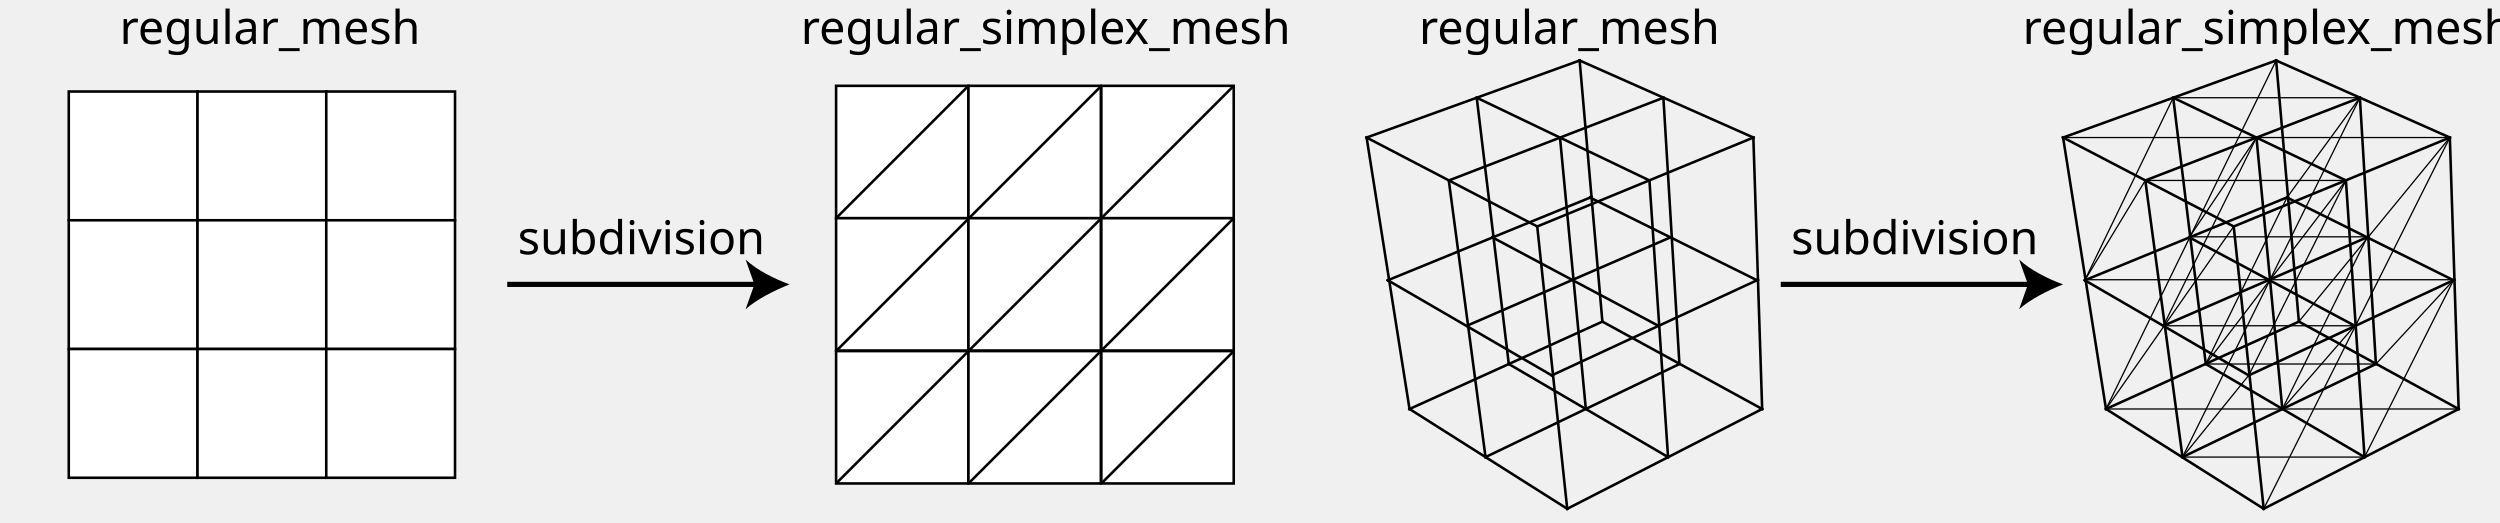
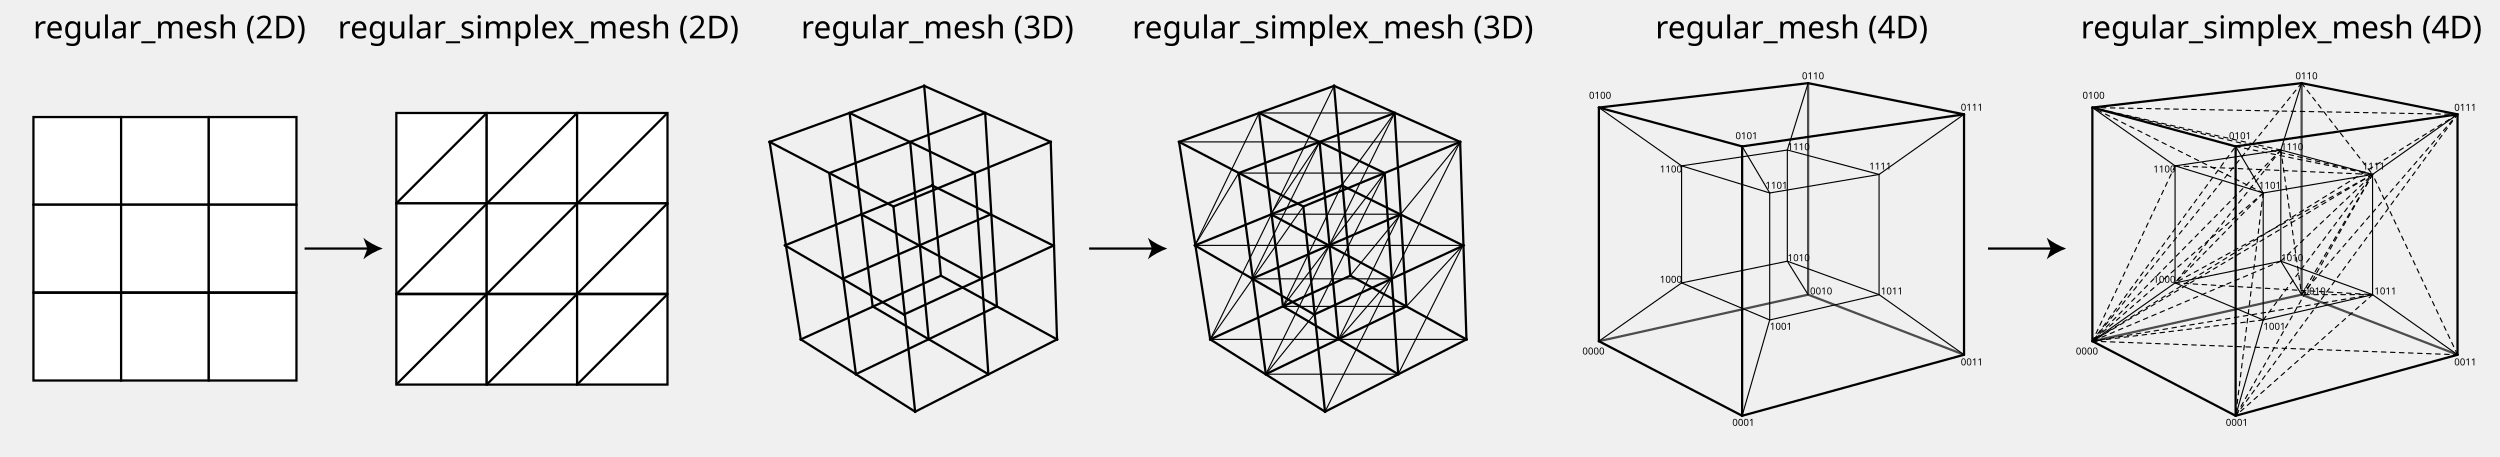
- <svg xmlns="http://www.w3.org/2000/svg" version="1.1" id="Layer_1" x="0px" y="0px" viewBox="0 0 483.5 101" style="enable-background:new 0 0 483.5 101;" xml:space="preserve">
+ <svg xmlns="http://www.w3.org/2000/svg" version="1.1" id="Layer_1" x="0px" y="0px" viewBox="0 0 553.2 101" style="enable-background:new 0 0 553.2 101;" xml:space="preserve">
  <style type="text/css">
	.st0{fill:#FFFFFF;stroke:#000000;stroke-width:0.5;stroke-miterlimit:10;}
	.st1{fill:none;stroke:#000000;stroke-width:0.5;stroke-miterlimit:10;}
- 	.st2{fill:none;stroke:#000000;stroke-miterlimit:10;}
- 	.st3{font-family:'ArialMT';}
- 	.st4{font-size:9px;}
- 	.st5{fill:none;stroke:#000000;stroke-width:0.5;stroke-linecap:square;stroke-miterlimit:10;}
- 	.st6{fill:none;stroke:#000000;stroke-width:0.25;stroke-linecap:square;stroke-miterlimit:10;}
+ 	.st2{font-family:'ArialMT';}
+ 	.st3{font-size:7px;}
+ 	.st4{fill:none;stroke:#000000;stroke-width:0.5;stroke-linecap:square;stroke-miterlimit:10;}
+ 	.st5{fill:none;stroke:#000000;stroke-width:0.25;stroke-linecap:square;stroke-miterlimit:10;}
+ 	.st6{font-family:'MyriadPro-Regular';}
+ 	.st7{font-size:2.15px;}
+ 	.st8{fill:none;stroke:#4D4D4D;stroke-width:0.5;stroke-linecap:round;stroke-miterlimit:10;}
+ 	.st9{fill:none;stroke:#000000;stroke-width:0.5;stroke-linecap:round;stroke-miterlimit:10;}
+ 	.st10{fill:none;stroke:#000000;stroke-width:0.25;stroke-linecap:round;stroke-miterlimit:10;}
+ 	.st11{fill:none;stroke:#000000;stroke-width:0.25;stroke-linecap:round;stroke-miterlimit:10;stroke-dasharray:1;}
</style>
  <g>
-     <rect x="13.3" y="17.7" class="st0" width="24.9" height="24.9" />
-     <rect x="38.2" y="17.7" class="st0" width="24.9" height="24.9" />
-     <rect x="63.1" y="17.7" class="st0" width="24.9" height="24.9" />
-     <rect x="13.3" y="42.6" class="st0" width="24.9" height="24.9" />
-     <rect x="38.2" y="42.6" class="st0" width="24.9" height="24.9" />
-     <rect x="63.1" y="42.6" class="st0" width="24.9" height="24.9" />
-     <rect x="13.3" y="67.5" class="st0" width="24.9" height="24.9" />
-     <rect x="38.2" y="67.5" class="st0" width="24.9" height="24.9" />
-     <rect x="63.1" y="67.5" class="st0" width="24.9" height="24.9" />
-   </g>
-   <g>
-     <rect x="161.7" y="16.6" class="st0" width="25.6" height="25.6" />
-     <rect x="187.3" y="16.6" class="st0" width="25.6" height="25.6" />
-     <rect x="213" y="16.6" class="st0" width="25.6" height="25.6" />
-     <rect x="161.7" y="42.2" class="st0" width="25.6" height="25.6" />
-     <rect x="187.3" y="42.2" class="st0" width="25.6" height="25.6" />
-     <rect x="213" y="42.2" class="st0" width="25.6" height="25.6" />
-     <rect x="161.7" y="67.9" class="st0" width="25.6" height="25.6" />
-     <rect x="187.3" y="67.9" class="st0" width="25.6" height="25.6" />
-     <rect x="213" y="67.9" class="st0" width="25.6" height="25.6" />
-     <line class="st1" x1="238.6" y1="16.6" x2="161.7" y2="93.5" />
-     <line class="st1" x1="187.3" y1="93.5" x2="238.6" y2="42.2" />
-     <line class="st1" x1="161.7" y1="67.9" x2="213" y2="16.6" />
-     <line class="st1" x1="213" y1="93.5" x2="238.6" y2="67.9" />
-     <line class="st1" x1="161.7" y1="42.2" x2="187.3" y2="16.6" />
-   </g>
-   <g>
-     <g>
+     <rect x="7.4" y="25.9" class="st0" width="19.4" height="19.4" />
+     <rect x="26.8" y="25.9" class="st0" width="19.4" height="19.4" />
+     <rect x="46.2" y="25.9" class="st0" width="19.4" height="19.4" />
+     <rect x="7.4" y="45.3" class="st0" width="19.4" height="19.4" />
+     <rect x="26.8" y="45.3" class="st0" width="19.4" height="19.4" />
+     <rect x="46.2" y="45.3" class="st0" width="19.4" height="19.4" />
+     <rect x="7.4" y="64.8" class="st0" width="19.4" height="19.4" />
+     <rect x="26.8" y="64.8" class="st0" width="19.4" height="19.4" />
+     <rect x="46.2" y="64.8" class="st0" width="19.4" height="19.4" />
+   </g>
+   <g>
+     <rect x="87.7" y="25" class="st0" width="20" height="20" />
+     <rect x="107.7" y="25" class="st0" width="20" height="20" />
+     <rect x="127.7" y="25" class="st0" width="20" height="20" />
+     <rect x="87.7" y="45" class="st0" width="20" height="20" />
+     <rect x="107.7" y="45" class="st0" width="20" height="20" />
+     <rect x="127.7" y="45" class="st0" width="20" height="20" />
+     <rect x="87.7" y="65.1" class="st0" width="20" height="20" />
+     <rect x="107.7" y="65.1" class="st0" width="20" height="20" />
+     <rect x="127.7" y="65.1" class="st0" width="20" height="20" />
+     <line class="st1" x1="147.7" y1="25" x2="87.7" y2="85.1" />
+     <line class="st1" x1="107.7" y1="85.1" x2="147.7" y2="45" />
+     <line class="st1" x1="87.7" y1="65.1" x2="127.7" y2="25" />
+     <line class="st1" x1="127.7" y1="85.1" x2="147.7" y2="65.1" />
+     <line class="st1" x1="87.7" y1="45" x2="107.7" y2="25" />
+   </g>
+   <g>
+     <g>
+       <text transform="matrix(1 0 0 1 7.3298 8.4998)" class="st2 st3">regular_mesh (2D)</text>
+     </g>
+   </g>
+   <g>
+     <g>
+       <text transform="matrix(1 0 0 1 74.7283 8.4998)" class="st2 st3">regular_simplex_mesh (2D)</text>
+     </g>
+   </g>
+   <g>
+     <g>
+       <text transform="matrix(1 0 0 1 177.2499 8.4998)" class="st2 st3">regular_mesh (3D)</text>
+     </g>
+   </g>
+   <g>
+     <g>
+       <text transform="matrix(1 0 0 1 366.2884 8.4998)" class="st2 st3">regular_mesh (4D)</text>
+     </g>
+   </g>
+   <g>
+     <g>
+       <text transform="matrix(1 0 0 1 250.5239 8.4998)" class="st2 st3">regular_simplex_mesh (3D)</text>
+     </g>
+   </g>
+   <g>
+     <g>
+       <text transform="matrix(1 0 0 1 460.4238 8.4998)" class="st2 st3">regular_simplex_mesh (4D)</text>
+     </g>
+   </g>
+   <g>
+     <line class="st4" x1="204.5" y1="19" x2="232.5" y2="31.4" />
+     <line class="st4" x1="206.2" y1="41" x2="233" y2="54.3" />
+     <line class="st4" x1="208.2" y1="61" x2="233.9" y2="75.1" />
+     <line class="st4" x1="188" y1="25" x2="215.7" y2="38.3" />
+     <line class="st4" x1="190.5" y1="47.4" x2="217.2" y2="61.7" />
+     <line class="st4" x1="193.1" y1="67.8" x2="218.7" y2="82.8" />
+     <g>
+       <line class="st4" x1="170.3" y1="31.4" x2="204.5" y2="19" />
+       <line class="st4" x1="208.2" y1="61" x2="204.5" y2="19" />
+       <line class="st4" x1="177.2" y1="75.1" x2="208.2" y2="61" />
+       <line class="st4" x1="170.3" y1="31.4" x2="177.2" y2="75.1" />
+       <line class="st4" x1="188" y1="25" x2="193.1" y2="67.8" />
+       <line class="st4" x1="173.7" y1="54.3" x2="206.4" y2="41" />
+       <line class="st4" x1="183.5" y1="38.3" x2="218" y2="25" />
+       <line class="st4" x1="220.6" y1="67.8" x2="218" y2="25" />
+       <line class="st4" x1="189.4" y1="82.8" x2="220.6" y2="67.8" />
+       <line class="st4" x1="183.5" y1="38.3" x2="189.4" y2="82.8" />
+       <line class="st4" x1="201.4" y1="31.4" x2="205.5" y2="75.1" />
+       <line class="st4" x1="186.4" y1="61.7" x2="219.3" y2="47.4" />
+       <line class="st4" x1="197.7" y1="45.7" x2="232.5" y2="31.4" />
+       <line class="st4" x1="233.9" y1="75.1" x2="232.5" y2="31.4" />
+       <line class="st4" x1="202.5" y1="91.1" x2="233.9" y2="75.1" />
+       <line class="st4" x1="197.7" y1="45.7" x2="202.5" y2="91.1" />
+       <line class="st4" x1="215.7" y1="38.3" x2="218.7" y2="82.8" />
+       <line class="st4" x1="200" y1="69.6" x2="233.2" y2="54.3" />
+     </g>
+     <line class="st4" x1="170.3" y1="31.4" x2="197.7" y2="45.7" />
+     <line class="st4" x1="173.7" y1="54.3" x2="200" y2="69.6" />
+     <line class="st4" x1="177.2" y1="75.1" x2="202.5" y2="91.1" />
+   </g>
+   <g>
+     <line class="st5" x1="296.9" y1="41" x2="308.6" y2="25" />
+     <line class="st5" x1="298.8" y1="61" x2="323.1" y2="31.4" />
+     <line class="st5" x1="311.2" y1="67.8" x2="323.7" y2="54.3" />
+     <line class="st4" x1="295.2" y1="19" x2="323.1" y2="31.4" />
+     <line class="st4" x1="296.9" y1="41" x2="323.7" y2="54.3" />
+     <line class="st4" x1="298.8" y1="61" x2="324.5" y2="75.1" />
+     <line class="st4" x1="278.6" y1="25" x2="306.4" y2="38.3" />
+     <line class="st4" x1="281.2" y1="47.4" x2="307.8" y2="61.7" />
+     <line class="st4" x1="283.9" y1="67.8" x2="309.4" y2="82.8" />
+     <g>
+       <line class="st4" x1="260.9" y1="31.4" x2="295.2" y2="19" />
+       <line class="st4" x1="298.8" y1="61" x2="295.2" y2="19" />
+       <line class="st4" x1="267.8" y1="75.1" x2="298.8" y2="61" />
+       <line class="st4" x1="260.9" y1="31.4" x2="267.8" y2="75.1" />
+       <line class="st4" x1="278.6" y1="25" x2="283.9" y2="67.8" />
+       <line class="st4" x1="264.4" y1="54.3" x2="297.1" y2="41" />
+       <line class="st4" x1="274.1" y1="38.3" x2="308.6" y2="25" />
+       <line class="st4" x1="311.2" y1="67.8" x2="308.6" y2="25" />
+       <line class="st4" x1="280.1" y1="82.8" x2="311.2" y2="67.8" />
+       <line class="st4" x1="274.1" y1="38.3" x2="280.1" y2="82.8" />
+       <line class="st4" x1="292" y1="31.4" x2="296.2" y2="75.1" />
+       <line class="st4" x1="277" y1="61.7" x2="310" y2="47.4" />
+       <line class="st4" x1="288.4" y1="45.7" x2="323.1" y2="31.4" />
+       <line class="st4" x1="324.5" y1="75.1" x2="323.1" y2="31.4" />
+       <line class="st4" x1="293.2" y1="91.1" x2="324.5" y2="75.1" />
+       <line class="st4" x1="288.4" y1="45.7" x2="293.2" y2="91.1" />
+       <line class="st4" x1="306.4" y1="38.3" x2="309.4" y2="82.8" />
+       <line class="st4" x1="290.8" y1="69.6" x2="323.9" y2="54.3" />
+     </g>
+     <line class="st4" x1="260.9" y1="31.4" x2="288.4" y2="45.7" />
+     <line class="st4" x1="264.4" y1="54.3" x2="290.8" y2="69.6" />
+     <line class="st4" x1="267.8" y1="75.1" x2="293.2" y2="91.1" />
+     <line class="st5" x1="281.2" y1="47.4" x2="292" y2="31.4" />
+     <line class="st5" x1="283.9" y1="67.8" x2="306.4" y2="38.3" />
+     <line class="st5" x1="296.2" y1="75.1" x2="307.8" y2="61.7" />
+     <line class="st5" x1="283.9" y1="67.8" x2="296.9" y2="41" />
+     <line class="st5" x1="267.8" y1="75.1" x2="295.2" y2="19" />
+     <line class="st5" x1="264.4" y1="54.3" x2="278.6" y2="25" />
+     <line class="st5" x1="296.2" y1="75.1" x2="309.8" y2="47.4" />
+     <line class="st5" x1="280.1" y1="82.8" x2="308.6" y2="25" />
+     <line class="st5" x1="277" y1="61.7" x2="292" y2="31.4" />
+     <line class="st5" x1="309.4" y1="82.8" x2="323.7" y2="54.3" />
+     <line class="st5" x1="293.2" y1="91.1" x2="323.1" y2="31.4" />
+     <line class="st5" x1="290.8" y1="69.6" x2="306.4" y2="38.3" />
+     <line class="st5" x1="283.9" y1="67.8" x2="311.2" y2="67.8" />
+     <line class="st5" x1="267.8" y1="75.1" x2="324.5" y2="75.1" />
+     <line class="st5" x1="280.1" y1="82.8" x2="309.4" y2="82.8" />
+     <line class="st5" x1="281.4" y1="47.4" x2="310" y2="47.4" />
+     <line class="st5" x1="264.6" y1="54.3" x2="323.9" y2="54.3" />
+     <line class="st5" x1="277.2" y1="61.7" x2="308" y2="61.7" />
+     <line class="st5" x1="278.6" y1="25" x2="308.6" y2="25" />
+     <line class="st5" x1="260.9" y1="31.4" x2="323.1" y2="31.4" />
+     <line class="st5" x1="274.1" y1="38.3" x2="306.4" y2="38.3" />
+     <line class="st5" x1="264.4" y1="54.3" x2="274.1" y2="38.3" />
+     <line class="st5" x1="267.8" y1="75.1" x2="288.4" y2="45.7" />
+     <line class="st5" x1="280.1" y1="82.8" x2="290.8" y2="69.6" />
+   </g>
+   <g>
+     <g>
+       <line class="st1" x1="439.9" y1="55" x2="454.2" y2="55" />
      <g>
-         <line class="st2" x1="98.1" y1="55" x2="146.7" y2="55" />
-         <g>
-           <path d="M152.7,55c-2.8,1.1-6.4,2.9-8.5,4.8l1.7-4.8l-1.7-4.8C146.3,52.2,149.9,54,152.7,55z" />
-         </g>
+         <path d="M457.2,55c-1.4,0.5-3.2,1.4-4.3,2.4l0.9-2.4l-0.9-2.4C454.1,53.6,455.8,54.5,457.2,55z" />
      </g>
    </g>
-     <text transform="matrix(1 0 0 1 100.1373 49.1665)" class="st3 st4">subdivision</text>
-   </g>
-   <g>
-     <g>
+   </g>
+   <g>
+     <g>
+       <line class="st1" x1="241" y1="55" x2="255.3" y2="55" />
      <g>
-         <line class="st2" x1="344.4" y1="55" x2="393" y2="55" />
-         <g>
-           <path d="M399,55c-2.8,1.1-6.4,2.9-8.5,4.8l1.7-4.8l-1.7-4.8C392.6,52.2,396.2,54,399,55z" />
-         </g>
+         <path d="M258.3,55c-1.4,0.5-3.2,1.4-4.3,2.4l0.9-2.4l-0.9-2.4C255.1,53.6,256.9,54.5,258.3,55z" />
      </g>
    </g>
-     <text transform="matrix(1 0 0 1 346.4117 49.1665)" class="st3 st4">subdivision</text>
-   </g>
-   <g>
-     <text transform="matrix(1 0 0 1 23.1359 8.4998)" class="st3 st4">regular_mesh</text>
-   </g>
-   <g>
-     <text transform="matrix(1 0 0 1 154.8797 8.4998)" class="st3 st4">regular_simplex_mesh</text>
-   </g>
-   <g>
-     <text transform="matrix(1 0 0 1 274.4415 8.4998)" class="st3 st4">regular_mesh</text>
-   </g>
-   <g>
-     <text transform="matrix(1 0 0 1 391.1853 8.4998)" class="st3 st4">regular_simplex_mesh</text>
-   </g>
-   <g>
-     <line class="st5" x1="305.5" y1="11.7" x2="339.1" y2="26.6" />
-     <line class="st5" x1="307.5" y1="38.2" x2="339.8" y2="54.2" />
-     <line class="st5" x1="309.9" y1="62.2" x2="340.8" y2="79.1" />
-     <line class="st5" x1="285.6" y1="18.9" x2="319" y2="34.9" />
-     <line class="st5" x1="288.6" y1="45.9" x2="320.7" y2="63" />
-     <line class="st5" x1="291.8" y1="70.4" x2="322.6" y2="88.4" />
-     <g>
-       <line class="st5" x1="264.3" y1="26.6" x2="305.5" y2="11.7" />
-       <line class="st5" x1="309.9" y1="62.2" x2="305.5" y2="11.7" />
-       <line class="st5" x1="272.6" y1="79.1" x2="309.9" y2="62.2" />
-       <line class="st5" x1="264.3" y1="26.6" x2="272.6" y2="79.1" />
-       <line class="st5" x1="285.6" y1="18.9" x2="291.8" y2="70.4" />
-       <line class="st5" x1="268.4" y1="54.2" x2="307.8" y2="38.1" />
-       <line class="st5" x1="280.2" y1="34.9" x2="321.7" y2="18.9" />
-       <line class="st5" x1="324.8" y1="70.4" x2="321.7" y2="18.9" />
-       <line class="st5" x1="287.3" y1="88.4" x2="324.8" y2="70.4" />
-       <line class="st5" x1="280.2" y1="34.9" x2="287.3" y2="88.4" />
-       <line class="st5" x1="301.7" y1="26.6" x2="306.7" y2="79.1" />
-       <line class="st5" x1="283.7" y1="63" x2="323.3" y2="45.8" />
-       <line class="st5" x1="297.3" y1="43.8" x2="339.1" y2="26.6" />
-       <line class="st5" x1="340.8" y1="79.1" x2="339.1" y2="26.6" />
-       <line class="st5" x1="303.1" y1="98.4" x2="340.8" y2="79.1" />
-       <line class="st5" x1="297.3" y1="43.8" x2="303.1" y2="98.4" />
-       <line class="st5" x1="319" y1="34.9" x2="322.6" y2="88.4" />
-       <line class="st5" x1="300.1" y1="72.6" x2="340" y2="54.1" />
-     </g>
-     <line class="st5" x1="264.3" y1="26.6" x2="297.3" y2="43.8" />
-     <line class="st5" x1="268.4" y1="54.2" x2="300.1" y2="72.6" />
-     <line class="st5" x1="272.6" y1="79.1" x2="303.1" y2="98.4" />
-   </g>
-   <g>
-     <line class="st6" x1="442.3" y1="38.2" x2="456.4" y2="18.9" />
-     <line class="st6" x1="444.6" y1="62.2" x2="473.8" y2="26.6" />
-     <line class="st6" x1="459.5" y1="70.4" x2="474.5" y2="54.2" />
-     <line class="st5" x1="440.2" y1="11.7" x2="473.8" y2="26.6" />
-     <line class="st5" x1="442.3" y1="38.2" x2="474.5" y2="54.2" />
-     <line class="st5" x1="444.6" y1="62.2" x2="475.5" y2="79.1" />
-     <line class="st5" x1="420.3" y1="18.9" x2="453.7" y2="34.9" />
-     <line class="st5" x1="423.4" y1="45.9" x2="455.4" y2="63" />
-     <line class="st5" x1="426.6" y1="70.4" x2="457.3" y2="88.4" />
-     <g>
-       <line class="st5" x1="399" y1="26.6" x2="440.2" y2="11.7" />
-       <line class="st5" x1="444.6" y1="62.2" x2="440.2" y2="11.7" />
-       <line class="st5" x1="407.3" y1="79.1" x2="444.6" y2="62.2" />
-       <line class="st5" x1="399" y1="26.6" x2="407.3" y2="79.1" />
-       <line class="st5" x1="420.3" y1="18.9" x2="426.6" y2="70.4" />
-       <line class="st5" x1="403.2" y1="54.2" x2="442.5" y2="38.1" />
-       <line class="st5" x1="414.9" y1="34.9" x2="456.4" y2="18.9" />
-       <line class="st5" x1="459.5" y1="70.4" x2="456.4" y2="18.9" />
-       <line class="st5" x1="422.1" y1="88.4" x2="459.5" y2="70.4" />
-       <line class="st5" x1="414.9" y1="34.9" x2="422.1" y2="88.4" />
-       <line class="st5" x1="436.4" y1="26.6" x2="441.4" y2="79.1" />
-       <line class="st5" x1="418.4" y1="63" x2="458" y2="45.8" />
-       <line class="st5" x1="432" y1="43.8" x2="473.8" y2="26.6" />
-       <line class="st5" x1="475.5" y1="79.1" x2="473.8" y2="26.6" />
-       <line class="st5" x1="437.8" y1="98.4" x2="475.5" y2="79.1" />
-       <line class="st5" x1="432" y1="43.8" x2="437.8" y2="98.4" />
-       <line class="st5" x1="453.7" y1="34.9" x2="457.3" y2="88.4" />
-       <line class="st5" x1="434.9" y1="72.6" x2="474.7" y2="54.1" />
-     </g>
-     <line class="st5" x1="399" y1="26.6" x2="432" y2="43.8" />
-     <line class="st5" x1="403.2" y1="54.2" x2="434.9" y2="72.6" />
-     <line class="st5" x1="407.3" y1="79.1" x2="437.8" y2="98.4" />
-     <line class="st6" x1="423.4" y1="45.9" x2="436.4" y2="26.6" />
-     <line class="st6" x1="426.6" y1="70.4" x2="453.7" y2="34.9" />
-     <line class="st6" x1="441.4" y1="79.1" x2="455.4" y2="63" />
-     <line class="st6" x1="426.6" y1="70.4" x2="442.3" y2="38.2" />
-     <line class="st6" x1="407.3" y1="79.1" x2="440.2" y2="11.7" />
-     <line class="st6" x1="403.2" y1="54.2" x2="420.3" y2="18.9" />
-     <line class="st6" x1="441.4" y1="79.1" x2="457.8" y2="45.9" />
-     <line class="st6" x1="422.1" y1="88.4" x2="456.4" y2="18.9" />
-     <line class="st6" x1="418.4" y1="63" x2="436.4" y2="26.6" />
-     <line class="st6" x1="457.3" y1="88.4" x2="474.5" y2="54.2" />
-     <line class="st6" x1="437.8" y1="98.4" x2="473.8" y2="26.6" />
-     <line class="st6" x1="434.9" y1="72.6" x2="453.7" y2="34.9" />
-     <line class="st6" x1="426.6" y1="70.4" x2="459.5" y2="70.4" />
-     <line class="st6" x1="407.3" y1="79.1" x2="475.5" y2="79.1" />
-     <line class="st6" x1="422.1" y1="88.4" x2="457.3" y2="88.4" />
-     <line class="st6" x1="423.6" y1="45.8" x2="458" y2="45.8" />
-     <line class="st6" x1="403.4" y1="54.1" x2="474.7" y2="54.1" />
-     <line class="st6" x1="418.6" y1="63" x2="455.6" y2="63" />
-     <line class="st6" x1="420.3" y1="18.9" x2="456.4" y2="18.9" />
-     <line class="st6" x1="399" y1="26.6" x2="473.8" y2="26.6" />
-     <line class="st6" x1="414.9" y1="34.9" x2="453.7" y2="34.9" />
-     <line class="st6" x1="403.2" y1="54.2" x2="414.9" y2="34.9" />
-     <line class="st6" x1="407.3" y1="79.1" x2="432" y2="43.8" />
-     <line class="st6" x1="422.1" y1="88.4" x2="434.9" y2="72.6" />
+   </g>
+   <g>
+     <g>
+       <line class="st1" x1="67.4" y1="55" x2="81.7" y2="55" />
+       <g>
+         <path d="M84.7,55c-1.4,0.5-3.2,1.4-4.3,2.4l0.9-2.4l-0.9-2.4C81.5,53.6,83.3,54.5,84.7,55z" />
+       </g>
+     </g>
+   </g>
+   <g>
+     <text transform="matrix(1 0 0 1 433.8681 24.5034)" class="st6 st7">0111</text>
+     <g>
+       <line class="st8" x1="400.1" y1="65.2" x2="434.6" y2="78.5" />
+       <line class="st8" x1="353.8" y1="75.5" x2="400.1" y2="65.2" />
+       <line class="st8" x1="400.1" y1="18.4" x2="400.1" y2="65.2" />
+       <line class="st9" x1="385.5" y1="92" x2="434.6" y2="78.5" />
+       <line class="st9" x1="385.5" y1="92" x2="353.8" y2="75.5" />
+       <line class="st10" x1="372.1" y1="62.6" x2="395.5" y2="57.8" />
+       <line class="st9" x1="385.5" y1="32.4" x2="434.6" y2="25.3" />
+       <line class="st9" x1="400.1" y1="18.4" x2="434.6" y2="25.3" />
+       <line class="st9" x1="353.8" y1="23.8" x2="400.1" y2="18.4" />
+       <line class="st9" x1="385.5" y1="32.4" x2="353.8" y2="23.8" />
+       <line class="st10" x1="415.8" y1="65.2" x2="391.6" y2="70.8" />
+       <line class="st10" x1="395.5" y1="57.8" x2="415.8" y2="65.2" />
+       <line class="st10" x1="391.6" y1="70.8" x2="372.1" y2="62.6" />
+       <line class="st10" x1="372.1" y1="36.7" x2="395.5" y2="33.2" />
+       <line class="st10" x1="415.8" y1="38.6" x2="391.6" y2="42.7" />
+       <line class="st10" x1="395.5" y1="33.2" x2="415.8" y2="38.6" />
+       <line class="st10" x1="391.6" y1="42.7" x2="372.1" y2="36.7" />
+       <line class="st10" x1="372.1" y1="36.7" x2="372.1" y2="62.6" />
+       <line class="st10" x1="391.6" y1="42.7" x2="391.6" y2="70.8" />
+       <line class="st10" x1="395.5" y1="33.2" x2="395.5" y2="57.8" />
+       <line class="st10" x1="415.8" y1="38.6" x2="415.8" y2="65.2" />
+       <line class="st9" x1="434.6" y1="25.3" x2="434.6" y2="78.5" />
+       <line class="st9" x1="385.5" y1="32.4" x2="385.5" y2="92" />
+       <line class="st9" x1="353.8" y1="23.8" x2="353.8" y2="75.5" />
+       <line class="st10" x1="385.5" y1="32.4" x2="391.6" y2="42.7" />
+       <line class="st10" x1="385.5" y1="92" x2="391.6" y2="70.8" />
+       <line class="st10" x1="434.6" y1="78.5" x2="415.8" y2="65.2" />
+       <line class="st10" x1="434.6" y1="25.3" x2="415.8" y2="38.6" />
+       <line class="st10" x1="400.1" y1="18.4" x2="395.5" y2="33.2" />
+       <line class="st10" x1="395.5" y1="57.8" x2="400.1" y2="65.2" />
+       <line class="st10" x1="372.1" y1="36.7" x2="353.8" y2="23.8" />
+       <line class="st10" x1="372.1" y1="62.6" x2="353.8" y2="75.5" />
+     </g>
+     <text transform="matrix(1 0 0 1 350.1367 78.4561)" class="st6 st7">0000</text>
+     <text transform="matrix(1 0 0 1 367.2753 62.582)" class="st6 st7">1000</text>
+     <text transform="matrix(1 0 0 1 391.6279 72.9775)" class="st6 st7">1001</text>
+     <text transform="matrix(1 0 0 1 390.6386 41.7808)" class="st6 st7">1101</text>
+     <text transform="matrix(1 0 0 1 416.1806 65.1582)" class="st6 st7">1011</text>
+     <text transform="matrix(1 0 0 1 395.5536 57.7959)" class="st6 st7">1010</text>
+     <text transform="matrix(1 0 0 1 383.3144 94.2354)" class="st6 st7">0001</text>
+     <text transform="matrix(1 0 0 1 433.8681 80.8555)" class="st6 st7">0011</text>
+     <text transform="matrix(1 0 0 1 400.5224 65.1592)" class="st6 st7">0010</text>
+     <text transform="matrix(1 0 0 1 351.6064 21.8594)" class="st6 st7">0100</text>
+     <text transform="matrix(1 0 0 1 367.2753 38.1699)" class="st6 st7">1100</text>
+     <text transform="matrix(1 0 0 1 384.0185 30.8027)" class="st6 st7">0101</text>
+     <text transform="matrix(1 0 0 1 413.6181 37.5342)" class="st6 st7">1111</text>
+     <text transform="matrix(1 0 0 1 398.7304 17.5444)" class="st6 st7">0110</text>
+     <text transform="matrix(1 0 0 1 395.5536 33.2378)" class="st6 st7">1110</text>
+   </g>
+   <g>
+     <g>
+       <line class="st8" x1="509.3" y1="65.2" x2="543.8" y2="78.5" />
+       <line class="st8" x1="463" y1="75.5" x2="509.3" y2="65.2" />
+       <line class="st8" x1="509.3" y1="18.4" x2="509.3" y2="65.2" />
+       <line class="st9" x1="494.7" y1="92" x2="543.8" y2="78.5" />
+       <line class="st9" x1="494.7" y1="92" x2="463" y2="75.5" />
+       <line class="st10" x1="481.3" y1="62.6" x2="504.7" y2="57.8" />
+       <line class="st9" x1="494.7" y1="32.4" x2="543.8" y2="25.3" />
+       <line class="st9" x1="509.3" y1="18.4" x2="543.8" y2="25.3" />
+       <line class="st9" x1="463" y1="23.8" x2="509.3" y2="18.4" />
+       <line class="st9" x1="494.7" y1="32.4" x2="463" y2="23.8" />
+       <line class="st10" x1="525" y1="65.2" x2="500.8" y2="70.8" />
+       <line class="st10" x1="504.7" y1="57.8" x2="525" y2="65.2" />
+       <line class="st10" x1="500.8" y1="70.8" x2="481.3" y2="62.6" />
+       <line class="st10" x1="481.3" y1="36.7" x2="504.7" y2="33.2" />
+       <line class="st10" x1="525" y1="38.6" x2="500.8" y2="42.7" />
+       <line class="st10" x1="504.7" y1="33.2" x2="525" y2="38.6" />
+       <line class="st10" x1="500.8" y1="42.7" x2="481.3" y2="36.7" />
+       <line class="st10" x1="481.3" y1="36.7" x2="481.3" y2="62.6" />
+       <line class="st10" x1="500.8" y1="42.7" x2="500.8" y2="70.8" />
+       <line class="st10" x1="504.7" y1="33.2" x2="504.7" y2="57.8" />
+       <line class="st10" x1="525" y1="38.6" x2="525" y2="65.2" />
+       <line class="st9" x1="543.8" y1="25.3" x2="543.8" y2="78.5" />
+       <line class="st9" x1="494.7" y1="32.4" x2="494.7" y2="92" />
+       <line class="st9" x1="463" y1="23.8" x2="463" y2="75.5" />
+       <line class="st10" x1="494.7" y1="32.4" x2="500.8" y2="42.7" />
+       <line class="st10" x1="494.7" y1="92" x2="500.8" y2="70.8" />
+       <line class="st10" x1="543.8" y1="78.5" x2="525" y2="65.2" />
+       <line class="st10" x1="543.8" y1="25.3" x2="525" y2="38.6" />
+       <line class="st10" x1="509.3" y1="18.4" x2="504.7" y2="33.2" />
+       <line class="st10" x1="504.7" y1="57.8" x2="509.3" y2="65.2" />
+       <line class="st10" x1="481.3" y1="36.7" x2="463" y2="23.8" />
+       <line class="st10" x1="481.3" y1="62.6" x2="463" y2="75.5" />
+     </g>
+     <text transform="matrix(1 0 0 1 459.3356 78.4561)" class="st6 st7">0000</text>
+     <text transform="matrix(1 0 0 1 476.4733 62.583)" class="st6 st7">1000</text>
+     <text transform="matrix(1 0 0 1 500.8278 72.9775)" class="st6 st7">1001</text>
+     <text transform="matrix(1 0 0 1 499.8376 41.7808)" class="st6 st7">1101</text>
+     <text transform="matrix(1 0 0 1 525.3785 65.1592)" class="st6 st7">1011</text>
+     <text transform="matrix(1 0 0 1 504.7536 57.7969)" class="st6 st7">1010</text>
+     <text transform="matrix(1 0 0 1 492.5133 94.2354)" class="st6 st7">0001</text>
+     <text transform="matrix(1 0 0 1 543.068 80.8574)" class="st6 st7">0011</text>
+     <text transform="matrix(1 0 0 1 509.7204 65.1592)" class="st6 st7">0010</text>
+     <text transform="matrix(1 0 0 1 460.8044 21.8599)" class="st6 st7">0100</text>
+     <text transform="matrix(1 0 0 1 476.4733 38.1709)" class="st6 st7">1100</text>
+     <text transform="matrix(1 0 0 1 493.2184 30.8027)" class="st6 st7">0101</text>
+     <text transform="matrix(1 0 0 1 522.818 37.5347)" class="st6 st7">1111</text>
+     <text transform="matrix(1 0 0 1 543.068 24.5249)" class="st6 st7">0111</text>
+     <text transform="matrix(1 0 0 1 507.9294 17.5444)" class="st6 st7">0110</text>
+     <text transform="matrix(1 0 0 1 504.7536 33.2383)" class="st6 st7">1110</text>
+     <line class="st11" x1="463" y1="75.5" x2="543.8" y2="78.5" />
+     <line class="st11" x1="463" y1="75.5" x2="494.7" y2="32.4" />
+     <line class="st11" x1="509.3" y1="18.4" x2="463" y2="75.5" />
+     <line class="st11" x1="463" y1="75.5" x2="543.8" y2="25.3" />
+     <line class="st11" x1="500.8" y1="70.8" x2="463" y2="75.5" />
+     <line class="st11" x1="504.7" y1="57.8" x2="463" y2="75.5" />
+     <line class="st11" x1="525" y1="65.2" x2="463" y2="75.5" />
+     <line class="st11" x1="481.3" y1="36.7" x2="463" y2="75.5" />
+     <line class="st11" x1="500.8" y1="42.7" x2="463" y2="75.5" />
+     <line class="st11" x1="504.7" y1="33.2" x2="463" y2="75.5" />
+     <line class="st11" x1="525" y1="38.6" x2="463" y2="75.5" />
+     <line class="st11" x1="481.3" y1="62.6" x2="525" y2="65.2" />
+     <line class="st11" x1="500.8" y1="42.7" x2="481.3" y2="62.6" />
+     <line class="st11" x1="504.7" y1="33.2" x2="481.3" y2="62.6" />
+     <line class="st11" x1="525" y1="38.6" x2="481.3" y2="62.6" />
+     <line class="st11" x1="463" y1="23.8" x2="543.8" y2="25.3" />
+     <line class="st11" x1="500.8" y1="42.7" x2="463" y2="23.8" />
+     <line class="st11" x1="504.7" y1="33.2" x2="463" y2="23.8" />
+     <line class="st11" x1="525" y1="38.6" x2="463" y2="23.8" />
+     <line class="st11" x1="481.3" y1="36.7" x2="525" y2="38.6" />
+     <line class="st11" x1="509.3" y1="65.2" x2="543.8" y2="25.3" />
+     <line class="st11" x1="525" y1="65.2" x2="509.3" y2="65.2" />
+     <line class="st11" x1="504.7" y1="33.2" x2="509.3" y2="65.2" />
+     <line class="st11" x1="525" y1="38.6" x2="509.3" y2="65.2" />
+     <line class="st11" x1="504.7" y1="57.8" x2="525" y2="38.6" />
+     <line class="st11" x1="509.3" y1="18.4" x2="525" y2="38.6" />
+     <line class="st11" x1="494.7" y1="92" x2="543.8" y2="25.3" />
+     <line class="st11" x1="525" y1="65.2" x2="494.7" y2="92" />
+     <line class="st11" x1="500.8" y1="42.7" x2="494.7" y2="92" />
+     <line class="st11" x1="525" y1="38.6" x2="494.7" y2="92" />
+     <line class="st11" x1="500.8" y1="70.8" x2="525" y2="38.6" />
+     <line class="st11" x1="494.7" y1="32.4" x2="525" y2="38.6" />
+     <line class="st11" x1="543.8" y1="78.5" x2="525" y2="38.6" />
  </g>
</svg>
